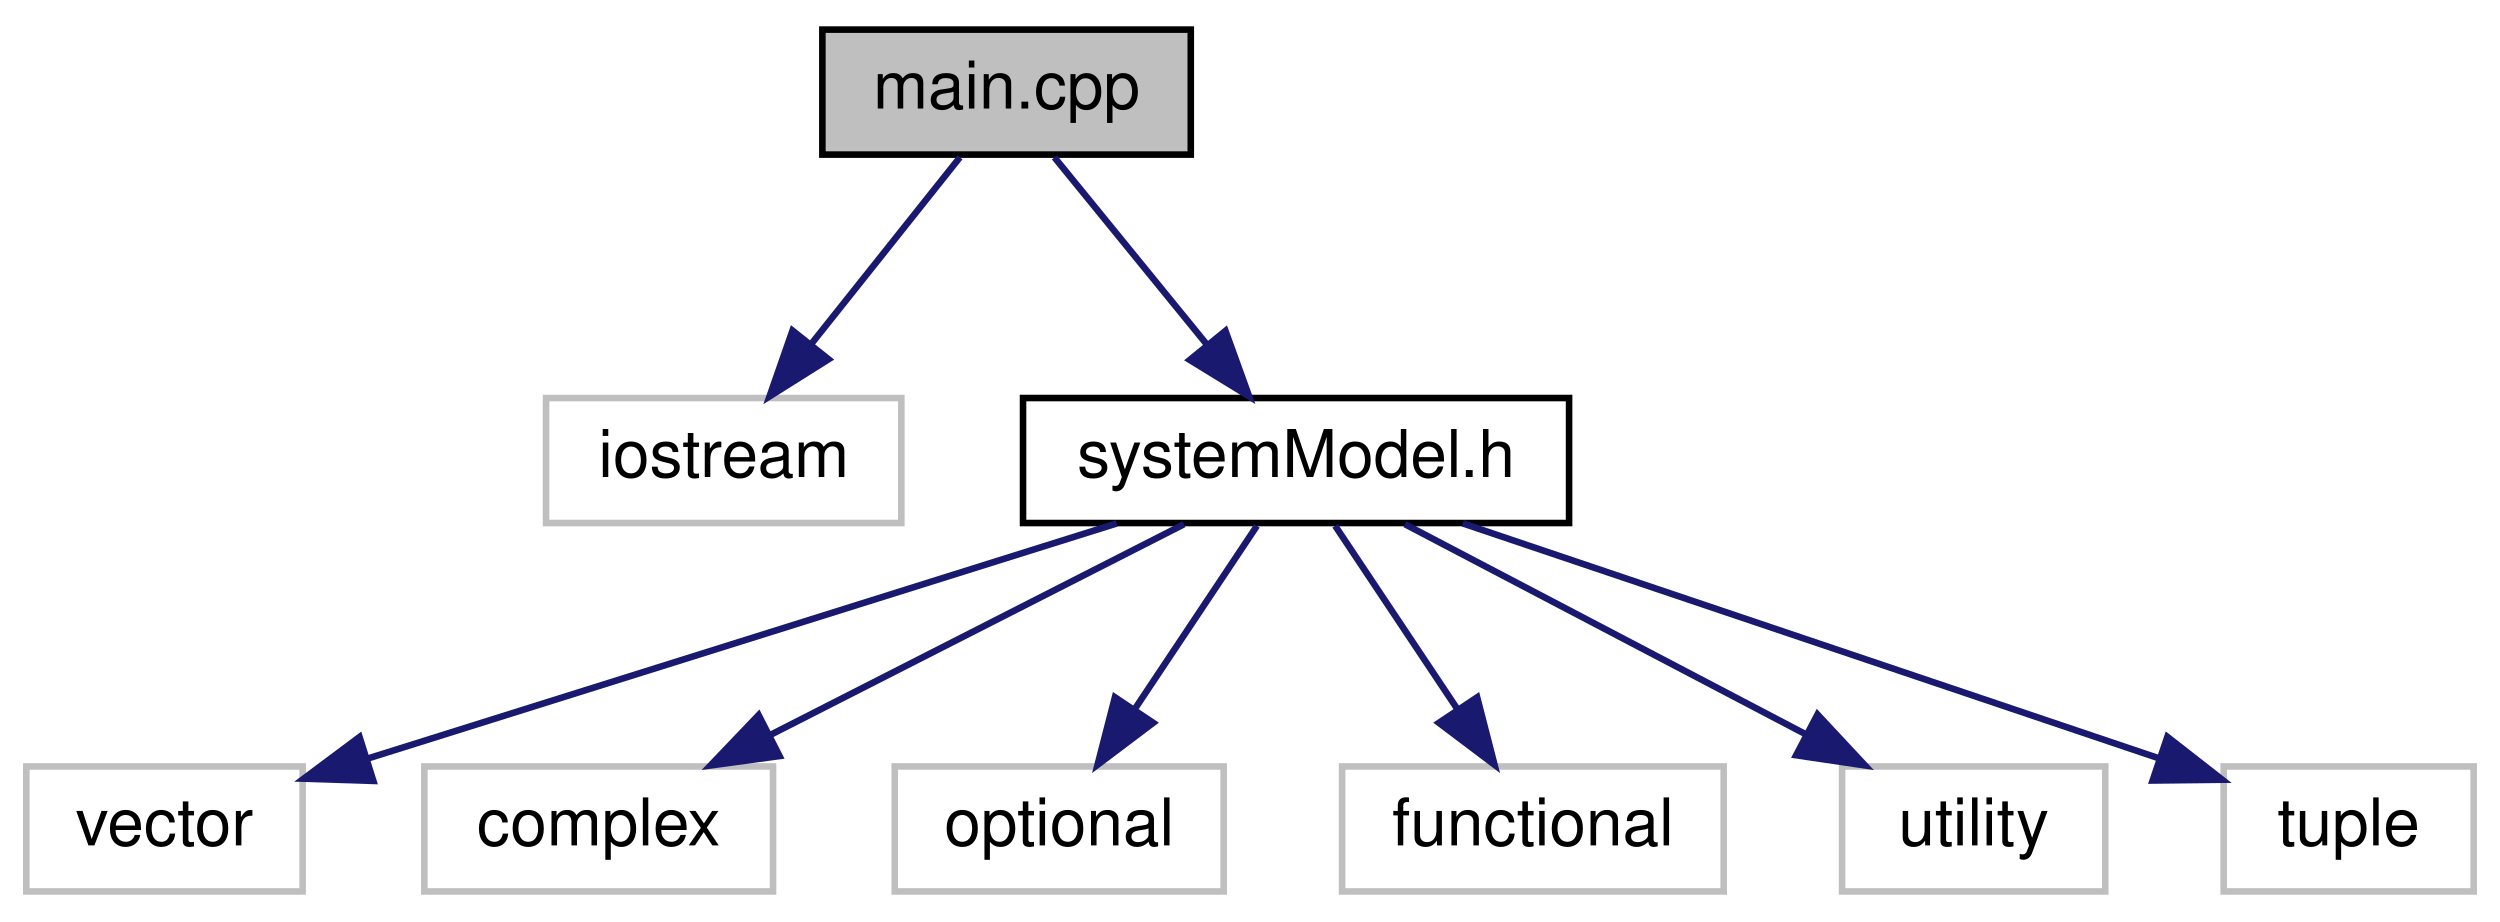
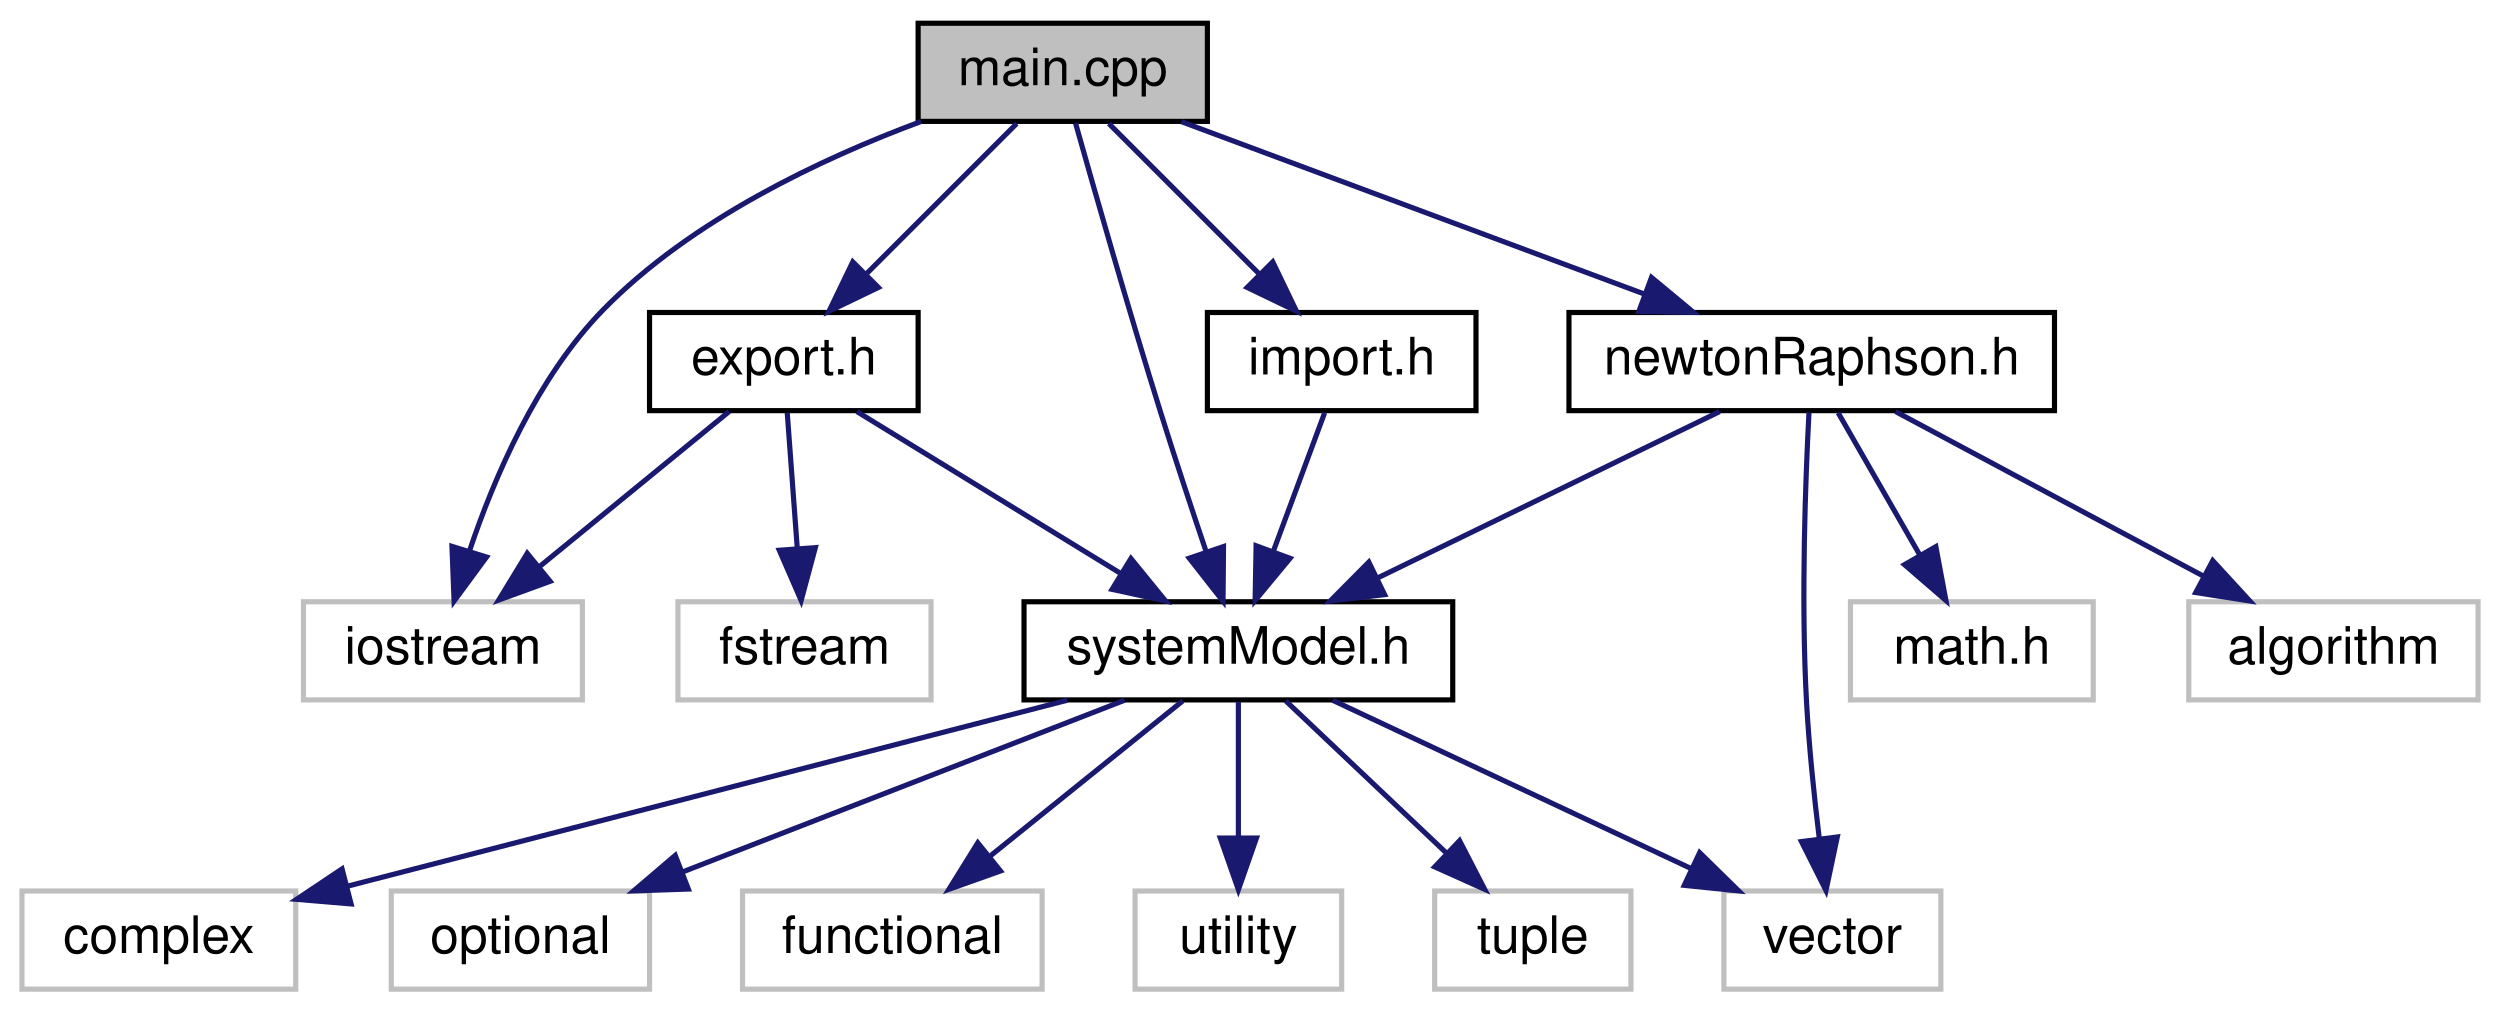
- <svg xmlns="http://www.w3.org/2000/svg" xmlns:xlink="http://www.w3.org/1999/xlink" width="380pt" height="140pt" viewBox="0.00 0.00 380.00 140.00">
-   <g id="graph0" class="graph" transform="scale(1 1) rotate(0) translate(4 136)">
+ <svg xmlns="http://www.w3.org/2000/svg" xmlns:xlink="http://www.w3.org/1999/xlink" width="484pt" height="196pt" viewBox="0.00 0.00 483.50 196.00">
+   <g id="graph0" class="graph" transform="scale(1 1) rotate(0) translate(4 192)">
    <g id="node1" class="node">
      <g id="a_node1">
        <a xlink:title=" ">
-           <polygon fill="#bfbfbf" stroke="black" points="121,-112.5 121,-131.5 177,-131.5 177,-112.5 121,-112.5" />
-           <text text-anchor="middle" x="149" y="-119.5" font-family="Helvetica,sans-Serif" font-size="10.00">main.cpp</text>
+           <polygon fill="#bfbfbf" stroke="black" points="173.5,-168.5 173.5,-187.5 229.5,-187.5 229.5,-168.5 173.5,-168.5" />
+           <text text-anchor="middle" x="201.5" y="-175.5" font-family="Helvetica,sans-Serif" font-size="10.00">main.cpp</text>
        </a>
      </g>
    </g>
    <g id="node2" class="node">
      <g id="a_node2">
        <a xlink:title=" ">
-           <polygon fill="none" stroke="#bfbfbf" points="79,-56.5 79,-75.5 133,-75.5 133,-56.5 79,-56.5" />
-           <text text-anchor="middle" x="106" y="-63.5" font-family="Helvetica,sans-Serif" font-size="10.00">iostream</text>
+           <polygon fill="none" stroke="#bfbfbf" points="54.5,-56.5 54.5,-75.5 108.5,-75.5 108.5,-56.5 54.5,-56.5" />
+           <text text-anchor="middle" x="81.5" y="-63.5" font-family="Helvetica,sans-Serif" font-size="10.00">iostream</text>
        </a>
      </g>
    </g>
    <g id="edge1" class="edge">
-       <path fill="none" stroke="midnightblue" d="M141.9,-112.08C135.76,-104.38 126.73,-93.03 119.26,-83.65" />
-       <polygon fill="midnightblue" stroke="midnightblue" points="121.94,-81.39 112.97,-75.75 116.46,-85.75 121.94,-81.39" />
+       <path fill="none" stroke="midnightblue" d="M174.09,-168.49C154.83,-161.34 129.56,-149.46 112.5,-132 99.69,-118.89 91.38,-99.47 86.62,-85.28" />
+       <polygon fill="midnightblue" stroke="midnightblue" points="89.94,-84.16 83.66,-75.63 83.25,-86.22 89.94,-84.16" />
    </g>
    <g id="node3" class="node">
      <g id="a_node3">
        <a xlink:href="system_model_8h.html" target="_top" xlink:title=" ">
-           <polygon fill="none" stroke="black" points="151.5,-56.5 151.5,-75.5 234.5,-75.5 234.5,-56.5 151.5,-56.5" />
-           <text text-anchor="middle" x="193" y="-63.5" font-family="Helvetica,sans-Serif" font-size="10.00">systemModel.h</text>
+           <polygon fill="none" stroke="black" points="194,-56.5 194,-75.5 277,-75.5 277,-56.5 194,-56.5" />
+           <text text-anchor="middle" x="235.5" y="-63.5" font-family="Helvetica,sans-Serif" font-size="10.00">systemModel.h</text>
        </a>
      </g>
    </g>
    <g id="edge2" class="edge">
-       <path fill="none" stroke="midnightblue" d="M156.27,-112.08C162.54,-104.38 171.79,-93.03 179.43,-83.65" />
-       <polygon fill="midnightblue" stroke="midnightblue" points="182.27,-85.71 185.87,-75.75 176.84,-81.29 182.27,-85.71" />
+       <path fill="none" stroke="midnightblue" d="M203.98,-168.14C207.51,-155.6 214.25,-131.97 220.5,-112 223.27,-103.15 226.5,-93.37 229.26,-85.2" />
+       <polygon fill="midnightblue" stroke="midnightblue" points="232.62,-86.19 232.53,-75.6 225.99,-83.94 232.62,-86.19" />
+     </g>
+     <g id="node10" class="node">
+       <g id="a_node10">
+         <a xlink:href="newton_raphson_8h.html" target="_top" xlink:title=" ">
+           <polygon fill="none" stroke="black" points="299.5,-112.5 299.5,-131.5 393.5,-131.5 393.5,-112.5 299.5,-112.5" />
+           <text text-anchor="middle" x="346.5" y="-119.5" font-family="Helvetica,sans-Serif" font-size="10.00">newtonRaphson.h</text>
+         </a>
+       </g>
+     </g>
+     <g id="edge9" class="edge">
+       <path fill="none" stroke="midnightblue" d="M224.48,-168.44C248.66,-159.44 286.92,-145.19 314.15,-135.05" />
+       <polygon fill="midnightblue" stroke="midnightblue" points="315.48,-138.29 323.63,-131.52 313.04,-131.73 315.48,-138.29" />
+     </g>
+     <g id="node13" class="node">
+       <g id="a_node13">
+         <a xlink:href="export_8h.html" target="_top" xlink:title=" ">
+           <polygon fill="none" stroke="black" points="121.5,-112.5 121.5,-131.5 173.5,-131.5 173.5,-112.5 121.5,-112.5" />
+           <text text-anchor="middle" x="147.5" y="-119.5" font-family="Helvetica,sans-Serif" font-size="10.00">export.h</text>
+         </a>
+       </g>
+     </g>
+     <g id="edge14" class="edge">
+       <path fill="none" stroke="midnightblue" d="M192.58,-168.08C184.72,-160.22 173.07,-148.57 163.58,-139.08" />
+       <polygon fill="midnightblue" stroke="midnightblue" points="165.8,-136.35 156.25,-131.75 160.85,-141.3 165.8,-136.35" />
+     </g>
+     <g id="node15" class="node">
+       <g id="a_node15">
+         <a xlink:href="import_8h.html" target="_top" xlink:title=" ">
+           <polygon fill="none" stroke="black" points="229.5,-112.5 229.5,-131.5 281.5,-131.5 281.5,-112.5 229.5,-112.5" />
+           <text text-anchor="middle" x="255.5" y="-119.5" font-family="Helvetica,sans-Serif" font-size="10.00">import.h</text>
+         </a>
+       </g>
+     </g>
+     <g id="edge18" class="edge">
+       <path fill="none" stroke="midnightblue" d="M210.42,-168.08C218.28,-160.22 229.93,-148.57 239.42,-139.08" />
+       <polygon fill="midnightblue" stroke="midnightblue" points="242.15,-141.3 246.75,-131.75 237.2,-136.35 242.15,-141.3" />
    </g>
    <g id="node4" class="node">
      <g id="a_node4">
        <a xlink:title=" ">
-           <polygon fill="none" stroke="#bfbfbf" points="0,-0.5 0,-19.5 42,-19.5 42,-0.5 0,-0.5" />
-           <text text-anchor="middle" x="21" y="-7.5" font-family="Helvetica,sans-Serif" font-size="10.00">vector</text>
+           <polygon fill="none" stroke="#bfbfbf" points="329.5,-0.5 329.5,-19.5 371.5,-19.5 371.5,-0.5 329.5,-0.5" />
+           <text text-anchor="middle" x="350.5" y="-7.5" font-family="Helvetica,sans-Serif" font-size="10.00">vector</text>
        </a>
      </g>
    </g>
    <g id="edge3" class="edge">
-       <path fill="none" stroke="midnightblue" d="M165.75,-56.44C134.8,-46.73 84.43,-30.91 52.01,-20.74" />
-       <polygon fill="midnightblue" stroke="midnightblue" points="52.75,-17.3 42.16,-17.64 50.65,-23.98 52.75,-17.3" />
+       <path fill="none" stroke="midnightblue" d="M253.72,-56.44C272.4,-47.68 301.66,-33.94 323.12,-23.86" />
+       <polygon fill="midnightblue" stroke="midnightblue" points="324.8,-26.93 332.36,-19.52 321.82,-20.6 324.8,-26.93" />
    </g>
    <g id="node5" class="node">
      <g id="a_node5">
        <a xlink:title=" ">
-           <polygon fill="none" stroke="#bfbfbf" points="60.5,-0.5 60.5,-19.5 113.5,-19.5 113.5,-0.5 60.5,-0.5" />
-           <text text-anchor="middle" x="87" y="-7.5" font-family="Helvetica,sans-Serif" font-size="10.00">complex</text>
+           <polygon fill="none" stroke="#bfbfbf" points="0,-0.5 0,-19.5 53,-19.5 53,-0.5 0,-0.5" />
+           <text text-anchor="middle" x="26.5" y="-7.5" font-family="Helvetica,sans-Serif" font-size="10.00">complex</text>
        </a>
      </g>
    </g>
    <g id="edge4" class="edge">
-       <path fill="none" stroke="midnightblue" d="M175.97,-56.32C158.97,-47.66 132.62,-34.24 113.01,-24.25" />
-       <polygon fill="midnightblue" stroke="midnightblue" points="114.49,-21.08 103.99,-19.65 111.31,-27.31 114.49,-21.08" />
+       <path fill="none" stroke="midnightblue" d="M202.38,-56.44C164.37,-46.62 102.22,-30.56 62.88,-20.4" />
+       <polygon fill="midnightblue" stroke="midnightblue" points="63.72,-17 53.16,-17.89 61.97,-23.78 63.72,-17" />
    </g>
    <g id="node6" class="node">
      <g id="a_node6">
        <a xlink:title=" ">
-           <polygon fill="none" stroke="#bfbfbf" points="132,-0.5 132,-19.5 182,-19.5 182,-0.5 132,-0.5" />
-           <text text-anchor="middle" x="157" y="-7.5" font-family="Helvetica,sans-Serif" font-size="10.00">optional</text>
+           <polygon fill="none" stroke="#bfbfbf" points="71.5,-0.5 71.5,-19.5 121.5,-19.5 121.5,-0.5 71.5,-0.5" />
+           <text text-anchor="middle" x="96.5" y="-7.5" font-family="Helvetica,sans-Serif" font-size="10.00">optional</text>
        </a>
      </g>
    </g>
    <g id="edge5" class="edge">
-       <path fill="none" stroke="midnightblue" d="M187.06,-56.08C182.02,-48.53 174.66,-37.49 168.49,-28.23" />
-       <polygon fill="midnightblue" stroke="midnightblue" points="171.29,-26.13 162.83,-19.75 165.47,-30.01 171.29,-26.13" />
+       <path fill="none" stroke="midnightblue" d="M213.48,-56.44C190.4,-47.48 153.94,-33.31 127.86,-23.18" />
+       <polygon fill="midnightblue" stroke="midnightblue" points="129.01,-19.88 118.42,-19.52 126.48,-26.4 129.01,-19.88" />
    </g>
    <g id="node7" class="node">
      <g id="a_node7">
        <a xlink:title=" ">
-           <polygon fill="none" stroke="#bfbfbf" points="200,-0.5 200,-19.5 258,-19.5 258,-0.5 200,-0.5" />
-           <text text-anchor="middle" x="229" y="-7.5" font-family="Helvetica,sans-Serif" font-size="10.00">functional</text>
+           <polygon fill="none" stroke="#bfbfbf" points="139.5,-0.5 139.5,-19.5 197.5,-19.5 197.5,-0.5 139.5,-0.5" />
+           <text text-anchor="middle" x="168.5" y="-7.5" font-family="Helvetica,sans-Serif" font-size="10.00">functional</text>
        </a>
      </g>
    </g>
    <g id="edge6" class="edge">
-       <path fill="none" stroke="midnightblue" d="M198.94,-56.08C203.98,-48.53 211.34,-37.49 217.51,-28.23" />
-       <polygon fill="midnightblue" stroke="midnightblue" points="220.53,-30.01 223.17,-19.75 214.71,-26.13 220.53,-30.01" />
+       <path fill="none" stroke="midnightblue" d="M224.74,-56.32C214.73,-48.26 199.61,-36.08 187.57,-26.37" />
+       <polygon fill="midnightblue" stroke="midnightblue" points="189.44,-23.38 179.46,-19.83 185.05,-28.83 189.44,-23.38" />
    </g>
    <g id="node8" class="node">
      <g id="a_node8">
        <a xlink:title=" ">
-           <polygon fill="none" stroke="#bfbfbf" points="276,-0.5 276,-19.5 316,-19.5 316,-0.5 276,-0.5" />
-           <text text-anchor="middle" x="296" y="-7.5" font-family="Helvetica,sans-Serif" font-size="10.00">utility</text>
+           <polygon fill="none" stroke="#bfbfbf" points="215.5,-0.5 215.5,-19.5 255.5,-19.5 255.5,-0.5 215.5,-0.5" />
+           <text text-anchor="middle" x="235.5" y="-7.5" font-family="Helvetica,sans-Serif" font-size="10.00">utility</text>
        </a>
      </g>
    </g>
    <g id="edge7" class="edge">
-       <path fill="none" stroke="midnightblue" d="M209.55,-56.32C225.99,-47.7 251.43,-34.36 270.47,-24.39" />
-       <polygon fill="midnightblue" stroke="midnightblue" points="272.26,-27.4 279.49,-19.65 269.01,-21.2 272.26,-27.4" />
+       <path fill="none" stroke="midnightblue" d="M235.5,-56.08C235.5,-49.01 235.5,-38.86 235.5,-29.99" />
+       <polygon fill="midnightblue" stroke="midnightblue" points="239,-29.75 235.5,-19.75 232,-29.75 239,-29.75" />
    </g>
    <g id="node9" class="node">
      <g id="a_node9">
        <a xlink:title=" ">
-           <polygon fill="none" stroke="#bfbfbf" points="334,-0.5 334,-19.5 372,-19.5 372,-0.5 334,-0.5" />
-           <text text-anchor="middle" x="353" y="-7.5" font-family="Helvetica,sans-Serif" font-size="10.00">tuple</text>
+           <polygon fill="none" stroke="#bfbfbf" points="273.5,-0.5 273.5,-19.5 311.5,-19.5 311.5,-0.5 273.5,-0.5" />
+           <text text-anchor="middle" x="292.5" y="-7.5" font-family="Helvetica,sans-Serif" font-size="10.00">tuple</text>
        </a>
      </g>
    </g>
    <g id="edge8" class="edge">
-       <path fill="none" stroke="midnightblue" d="M218.35,-56.44C247.17,-46.72 294.11,-30.88 324.26,-20.7" />
-       <polygon fill="midnightblue" stroke="midnightblue" points="325.44,-24 333.79,-17.48 323.2,-17.36 325.44,-24" />
+       <path fill="none" stroke="midnightblue" d="M244.66,-56.32C253,-48.42 265.53,-36.55 275.68,-26.94" />
+       <polygon fill="midnightblue" stroke="midnightblue" points="278.32,-29.25 283.18,-19.83 273.51,-24.17 278.32,-29.25" />
+     </g>
+     <g id="edge10" class="edge">
+       <path fill="none" stroke="midnightblue" d="M328.67,-112.32C310.78,-103.62 283.02,-90.12 262.45,-80.11" />
+       <polygon fill="midnightblue" stroke="midnightblue" points="263.81,-76.88 253.29,-75.65 260.75,-83.18 263.81,-76.88" />
+     </g>
+     <g id="edge11" class="edge">
+       <path fill="none" stroke="midnightblue" d="M345.97,-112.16C345.31,-99.65 344.39,-76.06 345.5,-56 345.98,-47.36 346.97,-37.83 347.95,-29.77" />
+       <polygon fill="midnightblue" stroke="midnightblue" points="351.45,-29.97 349.26,-19.6 344.51,-29.07 351.45,-29.97" />
+     </g>
+     <g id="node11" class="node">
+       <g id="a_node11">
+         <a xlink:title=" ">
+           <polygon fill="none" stroke="#bfbfbf" points="354,-56.5 354,-75.5 401,-75.5 401,-56.5 354,-56.5" />
+           <text text-anchor="middle" x="377.5" y="-63.5" font-family="Helvetica,sans-Serif" font-size="10.00">math.h</text>
+         </a>
+       </g>
+     </g>
+     <g id="edge12" class="edge">
+       <path fill="none" stroke="midnightblue" d="M351.62,-112.08C355.91,-104.61 362.16,-93.72 367.44,-84.52" />
+       <polygon fill="midnightblue" stroke="midnightblue" points="370.53,-86.17 372.48,-75.75 364.46,-82.68 370.53,-86.17" />
+     </g>
+     <g id="node12" class="node">
+       <g id="a_node12">
+         <a xlink:title=" ">
+           <polygon fill="none" stroke="#bfbfbf" points="419.5,-56.5 419.5,-75.5 475.5,-75.5 475.5,-56.5 419.5,-56.5" />
+           <text text-anchor="middle" x="447.5" y="-63.5" font-family="Helvetica,sans-Serif" font-size="10.00">algorithm</text>
+         </a>
+       </g>
+     </g>
+     <g id="edge13" class="edge">
+       <path fill="none" stroke="midnightblue" d="M362.73,-112.32C378.85,-103.7 403.8,-90.36 422.46,-80.39" />
+       <polygon fill="midnightblue" stroke="midnightblue" points="424.14,-83.46 431.31,-75.65 420.84,-77.28 424.14,-83.46" />
+     </g>
+     <g id="edge16" class="edge">
+       <path fill="none" stroke="midnightblue" d="M136.9,-112.32C127.04,-104.26 112.15,-92.08 100.28,-82.37" />
+       <polygon fill="midnightblue" stroke="midnightblue" points="102.25,-79.46 92.3,-75.83 97.82,-84.88 102.25,-79.46" />
+     </g>
+     <g id="edge17" class="edge">
+       <path fill="none" stroke="midnightblue" d="M161.64,-112.32C175.37,-103.9 196.44,-90.97 212.56,-81.07" />
+       <polygon fill="midnightblue" stroke="midnightblue" points="214.7,-83.87 221.4,-75.65 211.04,-77.9 214.7,-83.87" />
+     </g>
+     <g id="node14" class="node">
+       <g id="a_node14">
+         <a xlink:title=" ">
+           <polygon fill="none" stroke="#bfbfbf" points="127,-56.5 127,-75.5 176,-75.5 176,-56.5 127,-56.5" />
+           <text text-anchor="middle" x="151.5" y="-63.5" font-family="Helvetica,sans-Serif" font-size="10.00">fstream</text>
+         </a>
+       </g>
+     </g>
+     <g id="edge15" class="edge">
+       <path fill="none" stroke="midnightblue" d="M148.16,-112.08C148.68,-105.01 149.44,-94.86 150.09,-85.99" />
+       <polygon fill="midnightblue" stroke="midnightblue" points="153.6,-85.98 150.85,-75.75 146.62,-85.47 153.6,-85.98" />
+     </g>
+     <g id="edge19" class="edge">
+       <path fill="none" stroke="midnightblue" d="M252.2,-112.08C249.52,-104.85 245.65,-94.41 242.31,-85.4" />
+       <polygon fill="midnightblue" stroke="midnightblue" points="245.5,-83.91 238.74,-75.75 238.93,-86.34 245.5,-83.91" />
    </g>
  </g>
</svg>
